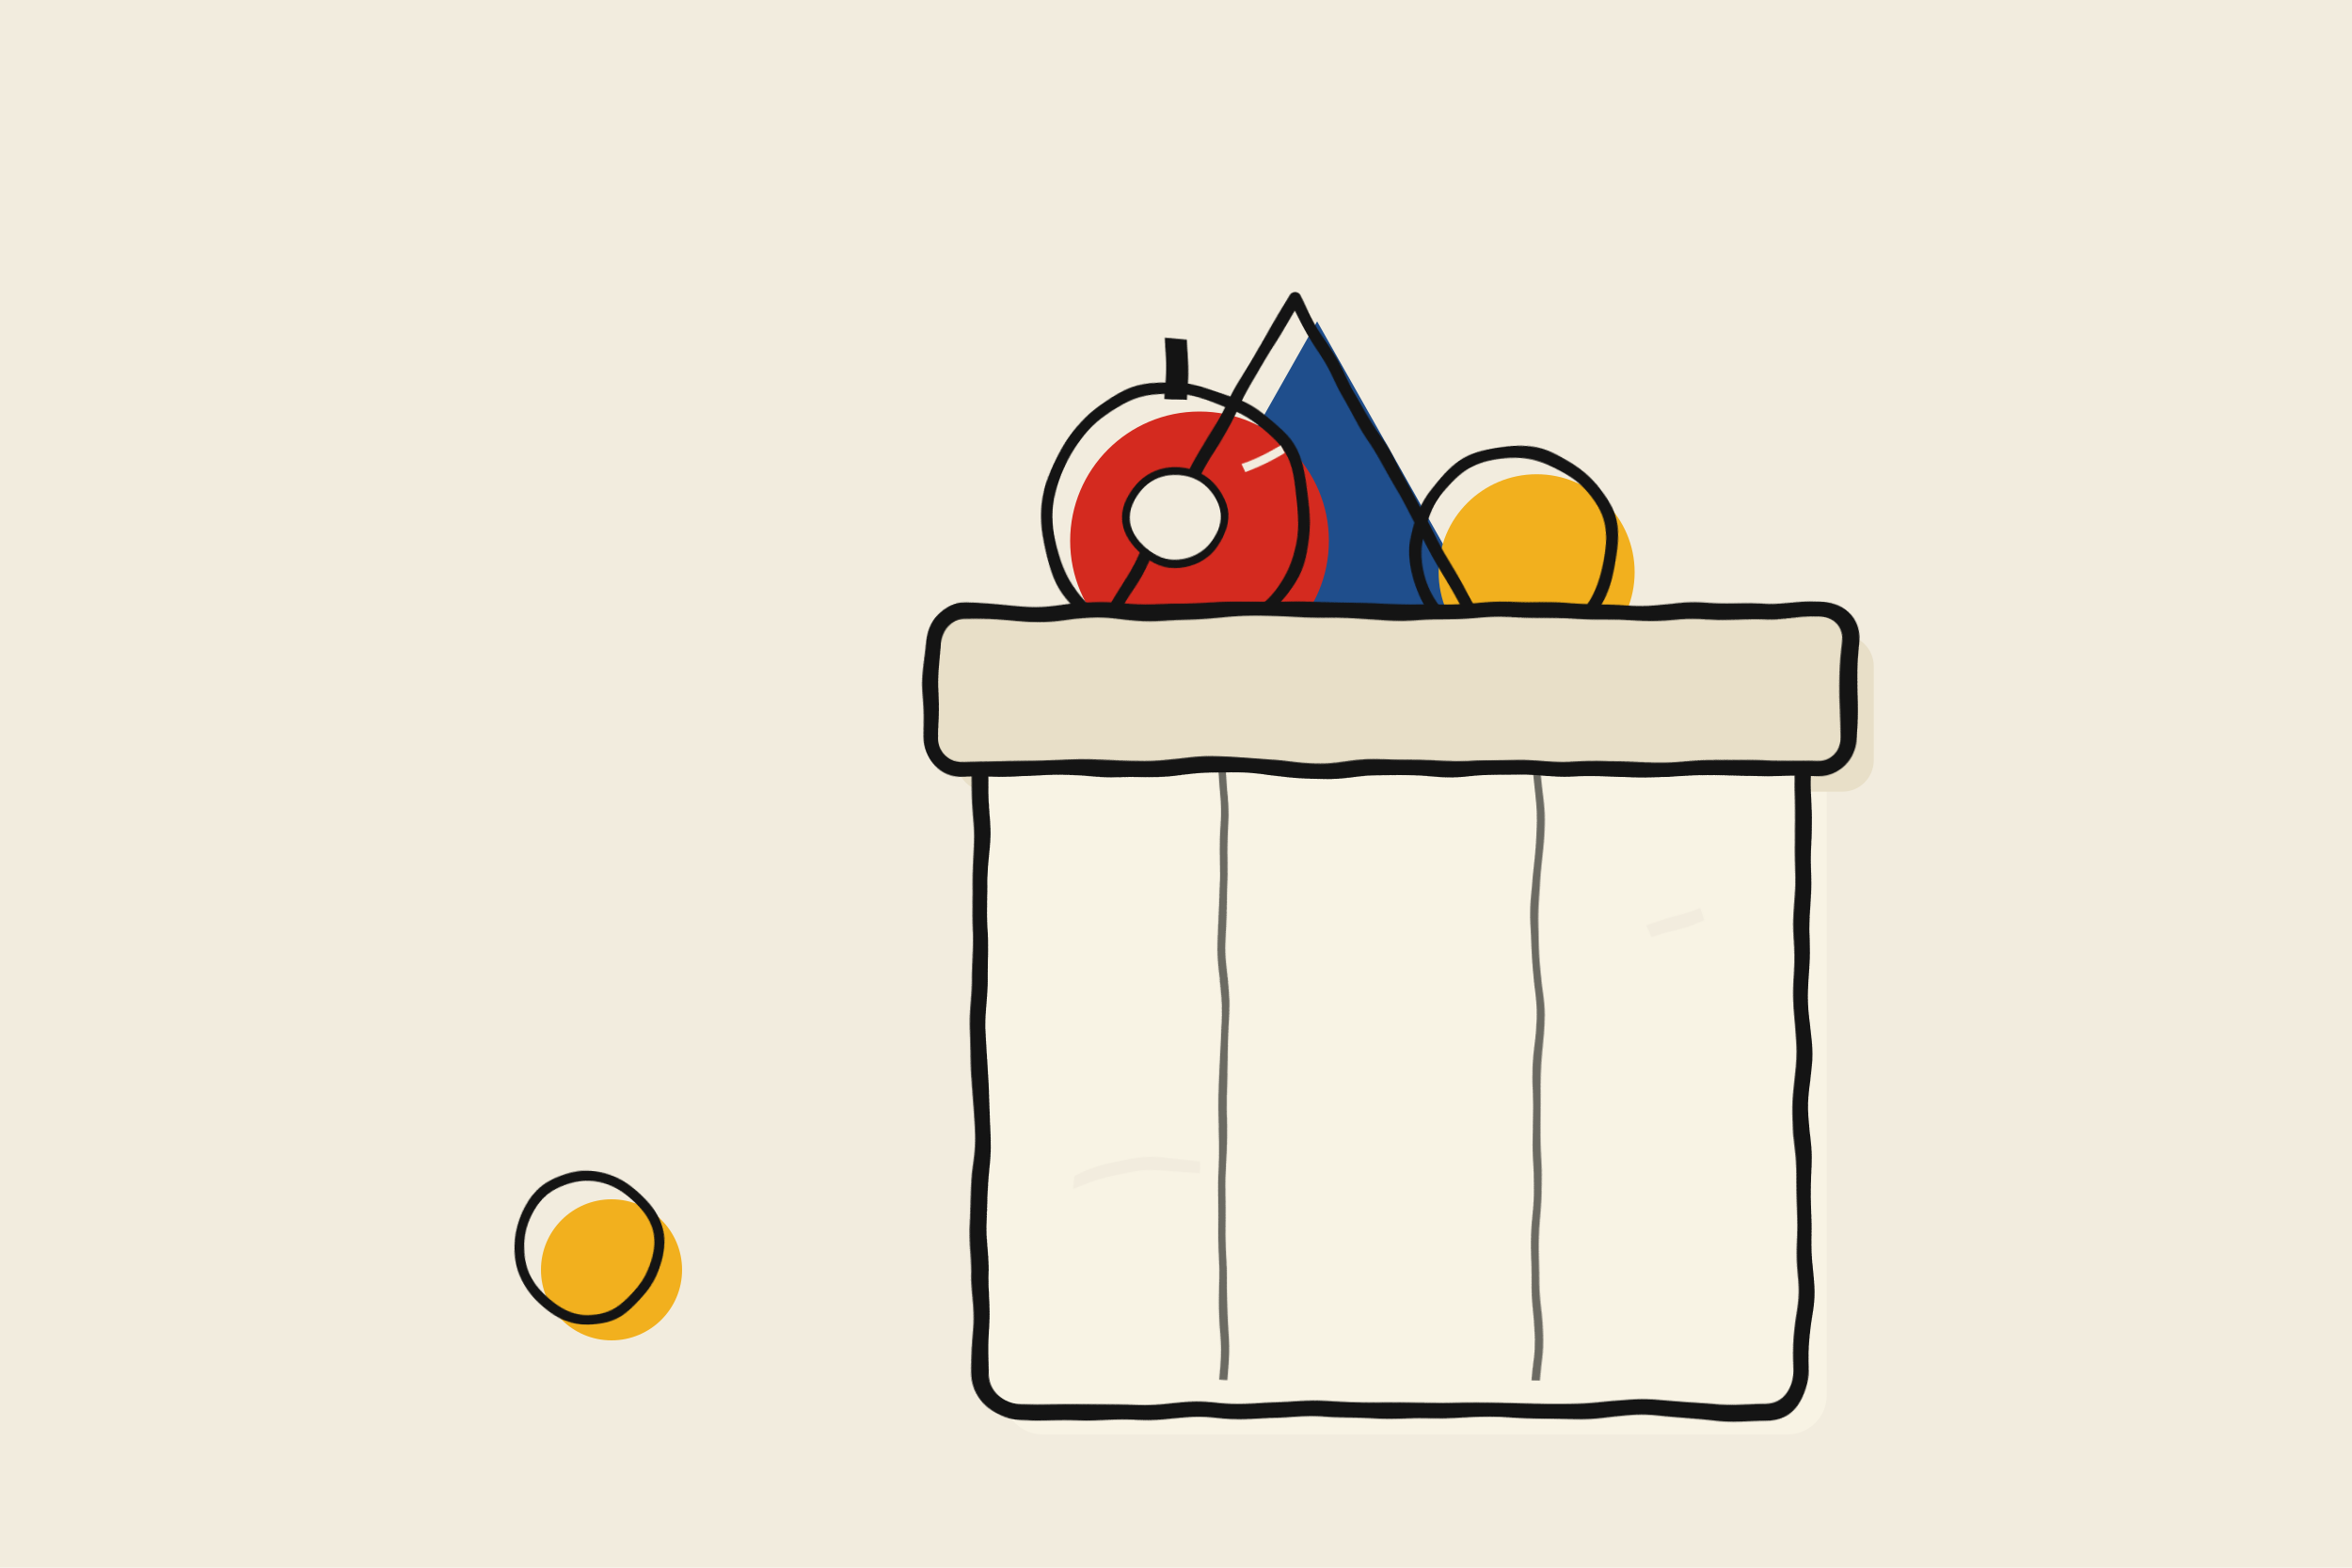
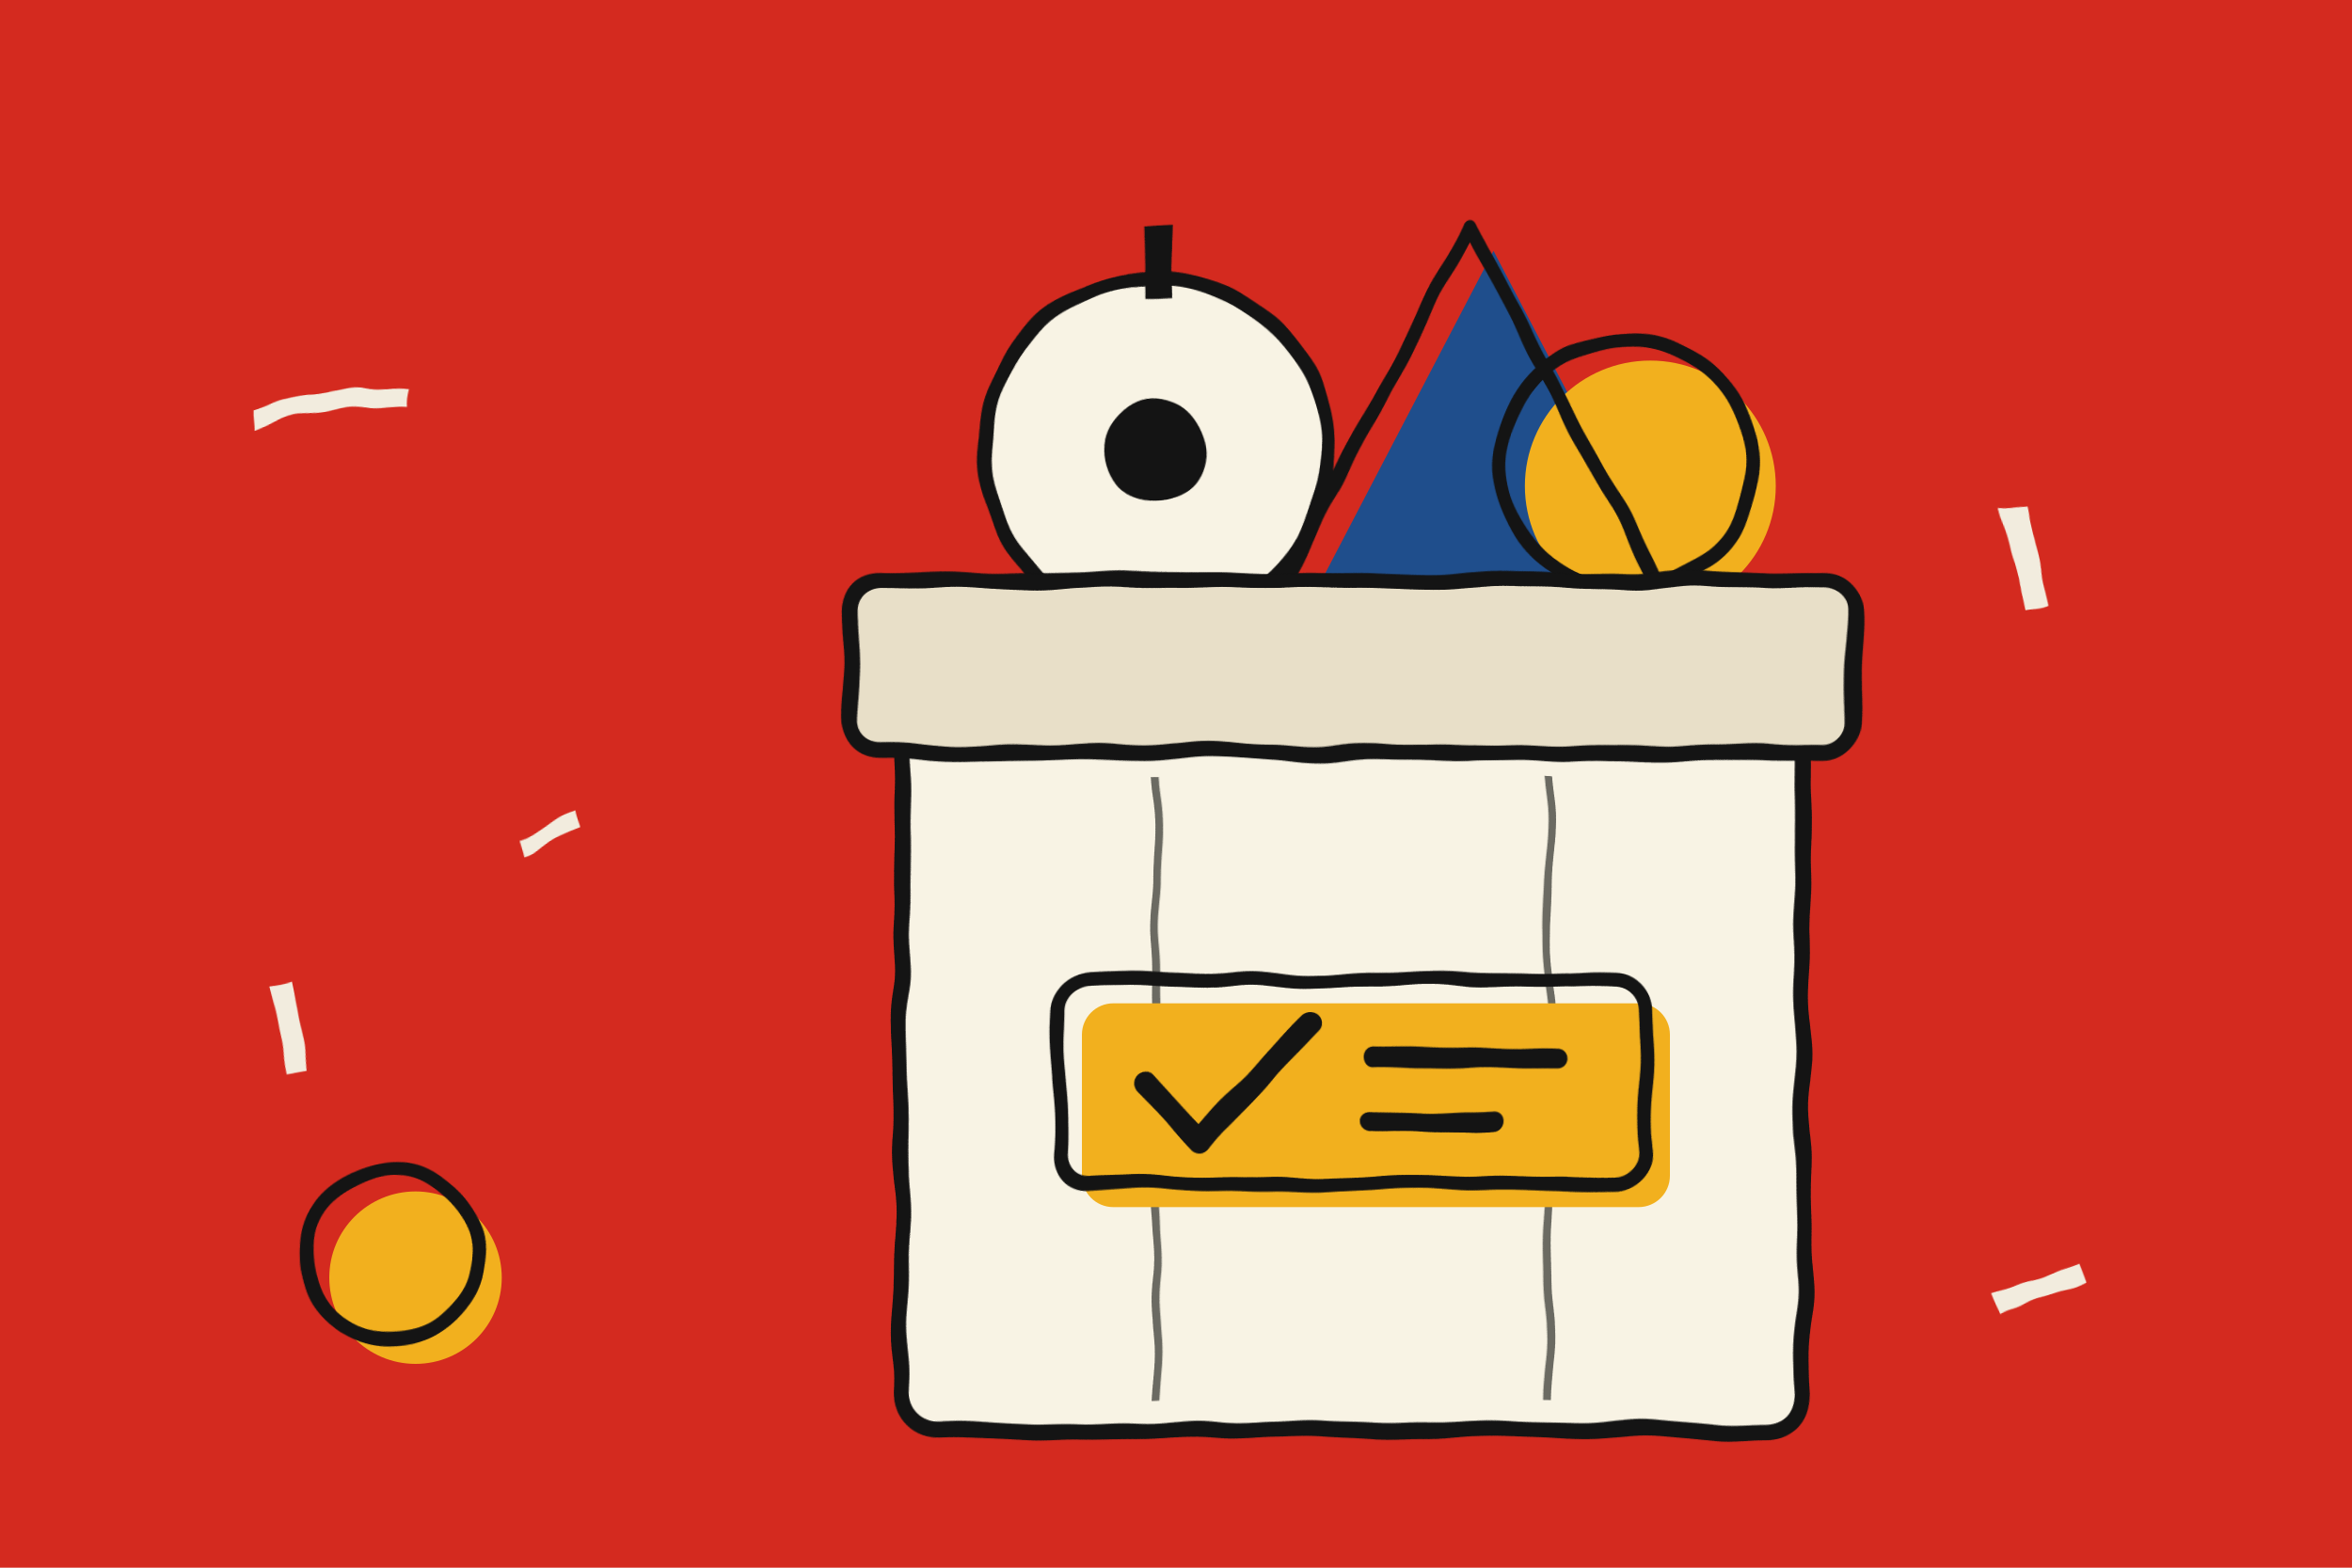
<svg xmlns="http://www.w3.org/2000/svg" viewBox="0 0 600 400" role="img" aria-label="MC Peels — the grocery concierge">
  <defs>
    <filter id="mp-ink" x="-8%" y="-8%" width="116%" height="116%">
      <feTurbulence type="fractalNoise" baseFrequency="0.04" numOctaves="2" seed="63" result="n" />
      <feDisplacementMap in="SourceGraphic" in2="n" scale="3" xChannelSelector="R" yChannelSelector="G" />
    </filter>
+     <filter id="mp-rough" x="-8%" y="-8%" width="116%" height="116%">
+       <feTurbulence type="fractalNoise" baseFrequency="0.038" numOctaves="3" seed="19" result="n" />
+       <feDisplacementMap in="SourceGraphic" in2="n" scale="5" />
+     </filter>
  </defs>
-   <rect x="0" y="0" width="600" height="400" fill="#F2ECDE" />
+   <rect x="0" y="0" width="600" height="400" fill="#D42A1F" />
  <g transform="translate(6, 6)">
-     <path d="M330 76 L382 168 L278 168 Z" fill="#1F4E8C" />
-     <circle cx="386" cy="140" r="25" fill="#F2B01E" />
-     <circle cx="300" cy="132" r="33" fill="#D42A1F" />
-     <rect x="250" y="180" width="210" height="180" rx="10" fill="#F8F3E4" />
-     <rect x="238" y="156" width="234" height="40" rx="8" fill="#E8DFC8" />
-     <circle cx="150" cy="318" r="18" fill="#F2B01E" />
+     <polygon points="375,58 423,150 327,150" fill="#1F4E8C" />
+     <circle cx="415" cy="118" r="32" fill="#F2B01E" />
  </g>
  <g filter="url(#mp-ink)">
-     <rect x="250" y="180" width="210" height="180" rx="10" fill="#F8F3E4" stroke="#141414" stroke-width="4" />
-     <line x1="312" y1="198" x2="312" y2="352" stroke="#6B6A62" stroke-width="2" />
-     <line x1="392" y1="198" x2="392" y2="352" stroke="#6B6A62" stroke-width="2" />
-     <path d="M330 76 L382 168 L278 168 Z" fill="none" stroke="#141414" stroke-width="3" stroke-linejoin="round" />
-     <circle cx="386" cy="140" r="25" fill="none" stroke="#141414" stroke-width="3" />
-     <circle cx="300" cy="132" r="33" fill="none" stroke="#141414" stroke-width="3" />
-     <circle cx="300" cy="132" r="12" fill="#F2ECDE" stroke="#141414" stroke-width="2" />
-     <rect x="297" y="86" width="6" height="16" fill="#141414" />
-     <rect x="238" y="156" width="234" height="40" rx="8" fill="#E8DFC8" stroke="#141414" stroke-width="4" />
-     <circle cx="150" cy="318" r="18" fill="none" stroke="#141414" stroke-width="2.5" />
-     <g fill="#F2ECDE">
-       <path d="M 274 300 q 16 -6 32 -4 l 0 3 q -16 -1 -32 4 z" />
-       <path d="M 420 236 l 13 -5 l 1 3 l -13 5 z" />
-       <path d="M 316 118 l 10 -4 l 1 2 l -10 4 z" />
-     </g>
+     <circle cx="295" cy="115" r="44" fill="#F8F3E4" stroke="#141414" stroke-width="3.5" />
+     <circle cx="295" cy="115" r="13" fill="#141414" />
+     <polygon points="375,58 423,150 327,150" fill="none" stroke="#141414" stroke-width="3.5" stroke-linejoin="round" />
+     <circle cx="415" cy="118" r="32" fill="none" stroke="#141414" stroke-width="3.5" />
+     <rect x="292" y="58" width="7" height="18" fill="#141414" />
+   </g>
+   <g filter="url(#mp-ink)">
+     <rect x="230" y="180" width="230" height="185" rx="10" fill="#F8F3E4" stroke="#141414" stroke-width="4" />
+     <line x1="295" y1="198" x2="295" y2="357" stroke="#6B6A62" stroke-width="2" />
+     <line x1="395" y1="198" x2="395" y2="357" stroke="#6B6A62" stroke-width="2" />
+     <rect x="217" y="148" width="256" height="44" rx="8" fill="#E8DFC8" stroke="#141414" stroke-width="4" />
+   </g>
+   <rect x="276" y="256" width="150" height="52" rx="8" fill="#F2B01E" />
+   <g filter="url(#mp-ink)">
+     <rect x="270" y="250" width="150" height="52" rx="8" fill="none" stroke="#141414" stroke-width="3.5" />
+     <path d="M292 276 L306 291 L334 261" fill="none" stroke="#141414" stroke-width="6" stroke-linecap="round" stroke-linejoin="round" />
+     <line x1="350" y1="270" x2="397" y2="270" stroke="#141414" stroke-width="5" stroke-linecap="round" />
+     <line x1="350" y1="286" x2="381" y2="286" stroke="#141414" stroke-width="5" stroke-linecap="round" />
+   </g>
+   <circle cx="106" cy="326" r="22" fill="#F2B01E" />
+   <g filter="url(#mp-ink)">
+     <circle cx="100" cy="320" r="22" fill="none" stroke="#141414" stroke-width="3.5" />
+   </g>
+   <g fill="#F2ECDE" filter="url(#mp-rough)">
+     <path d="M 64 104 q 20 -7 40 -5 l 0 5 q -21 -1 -40 5 z" />
+     <path d="M 132 214 l 16 -6 l 1 4 l -16 6 z" />
+     <path d="M 74 250 l 5 24 l -5 1 l -6 -24 z" />
+     <path d="M 516 128 l 6 26 l -6 1 l -7 -26 z" />
+     <path d="M 508 330 l 22 -8 l 2 5 l -22 8 z" />
  </g>
</svg>
